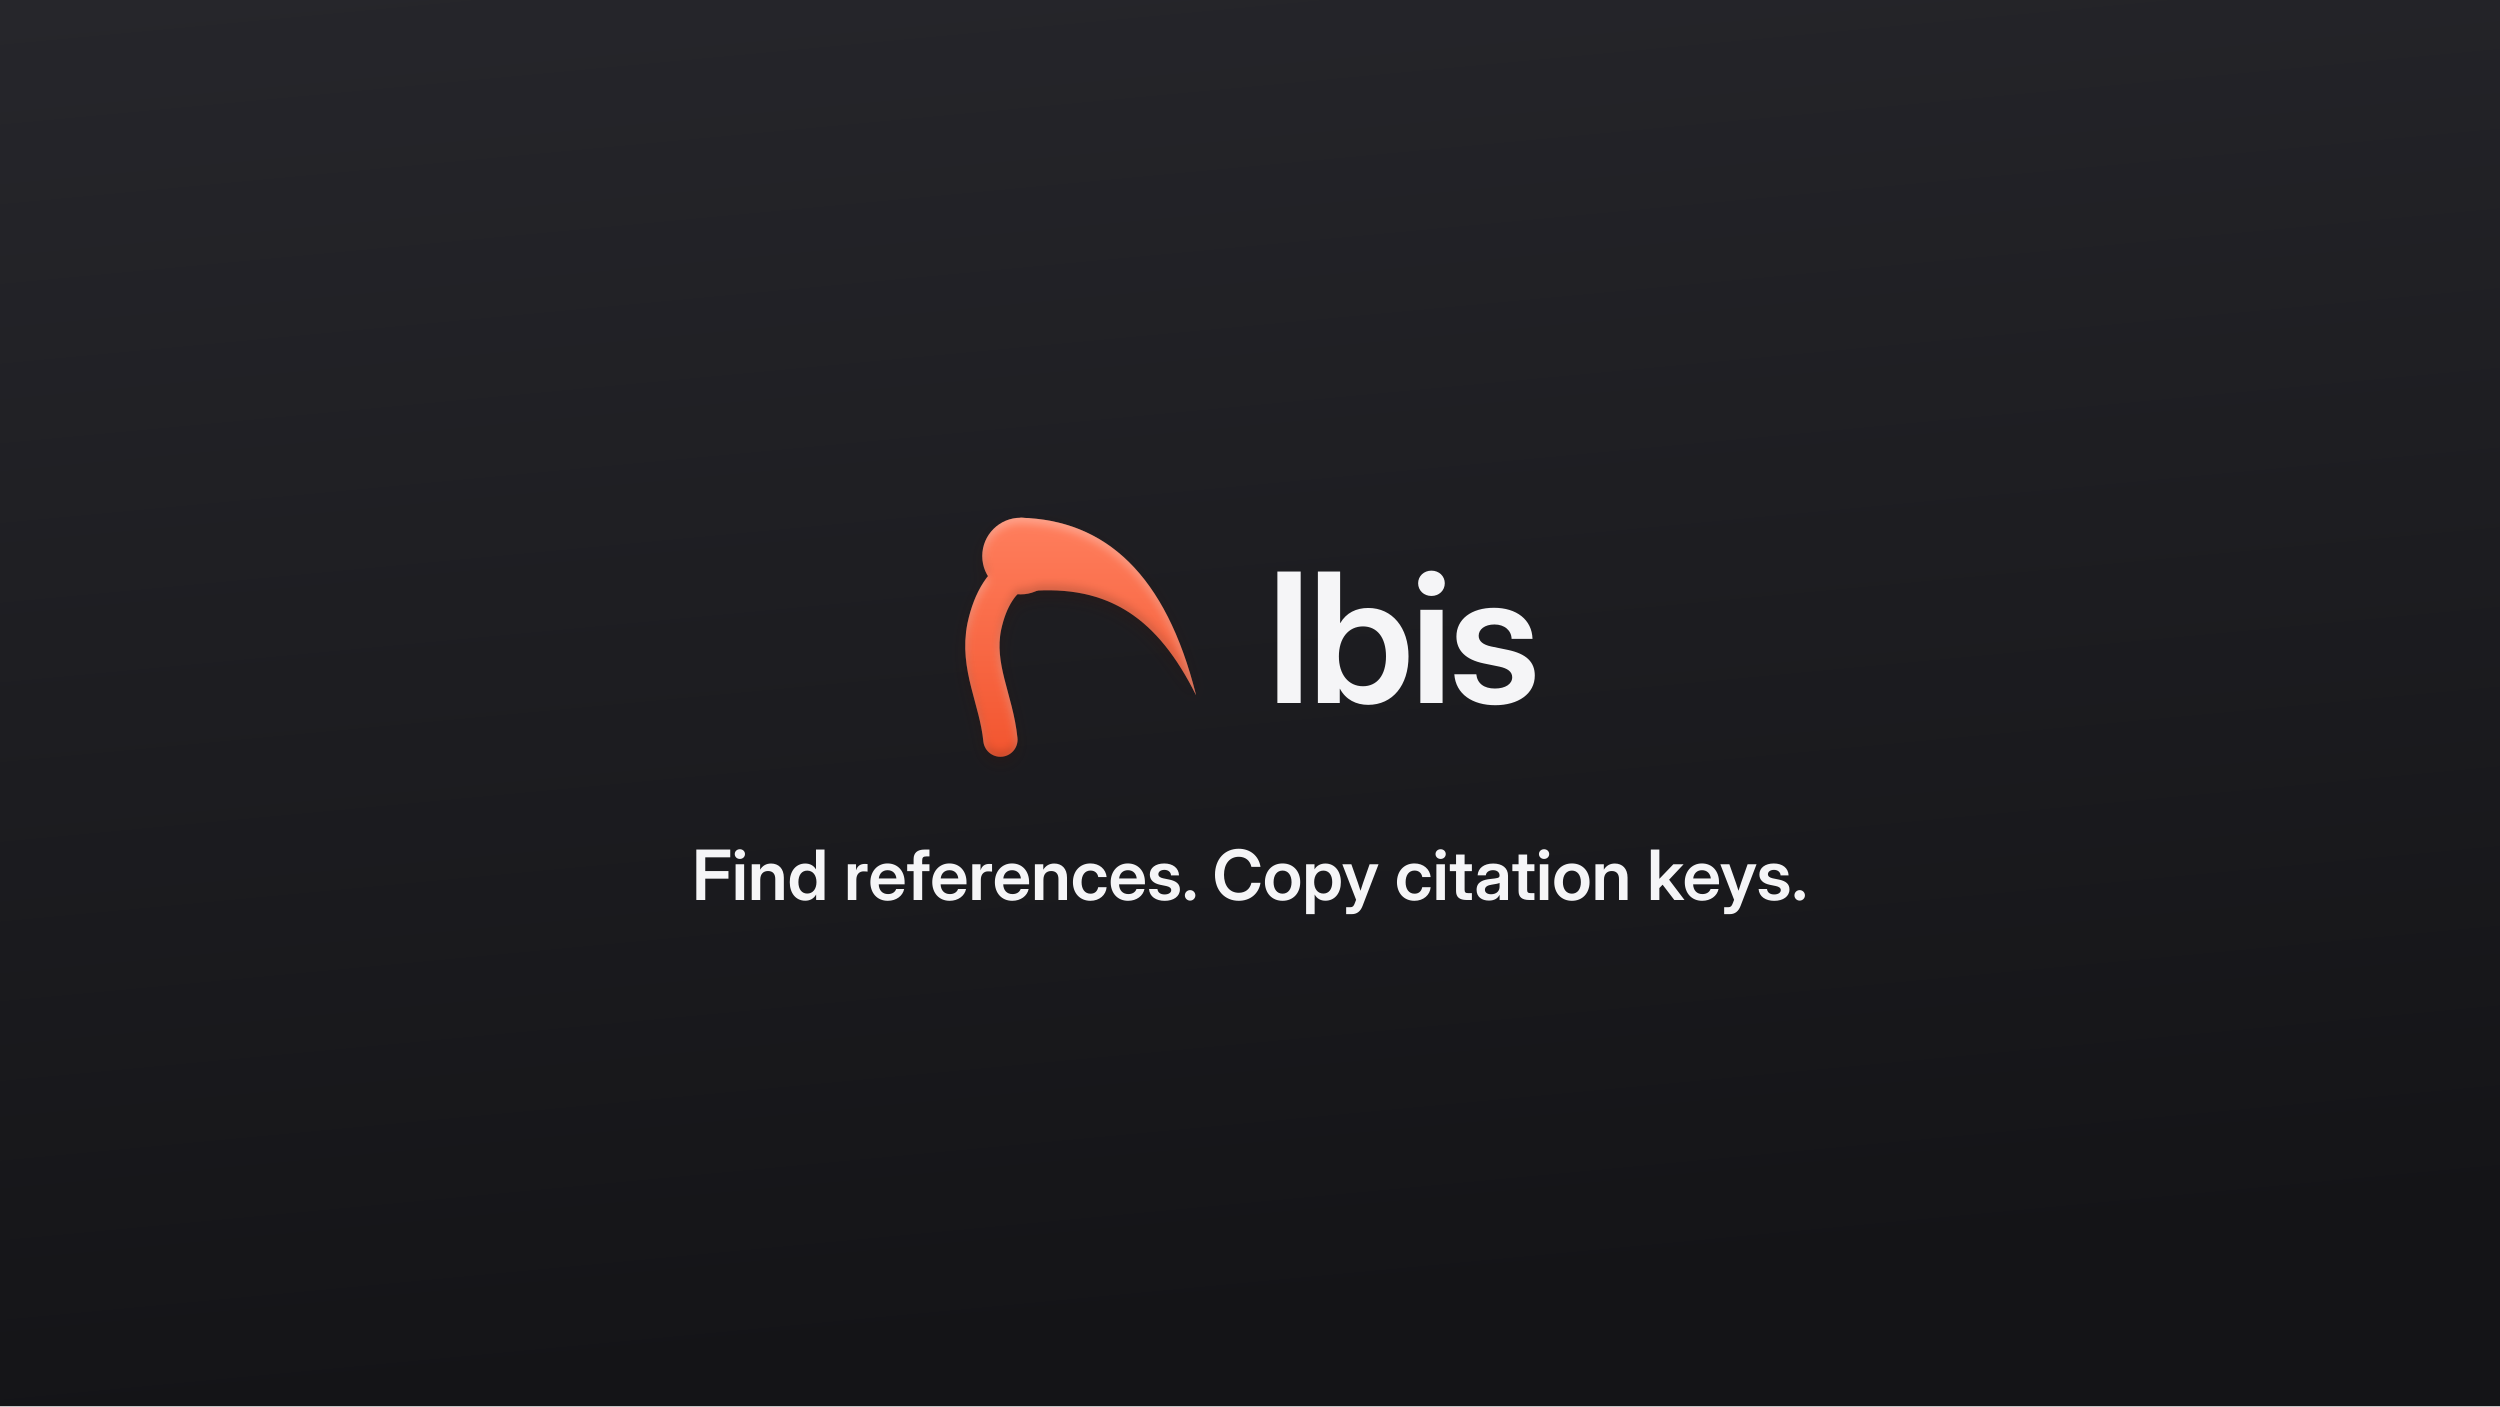
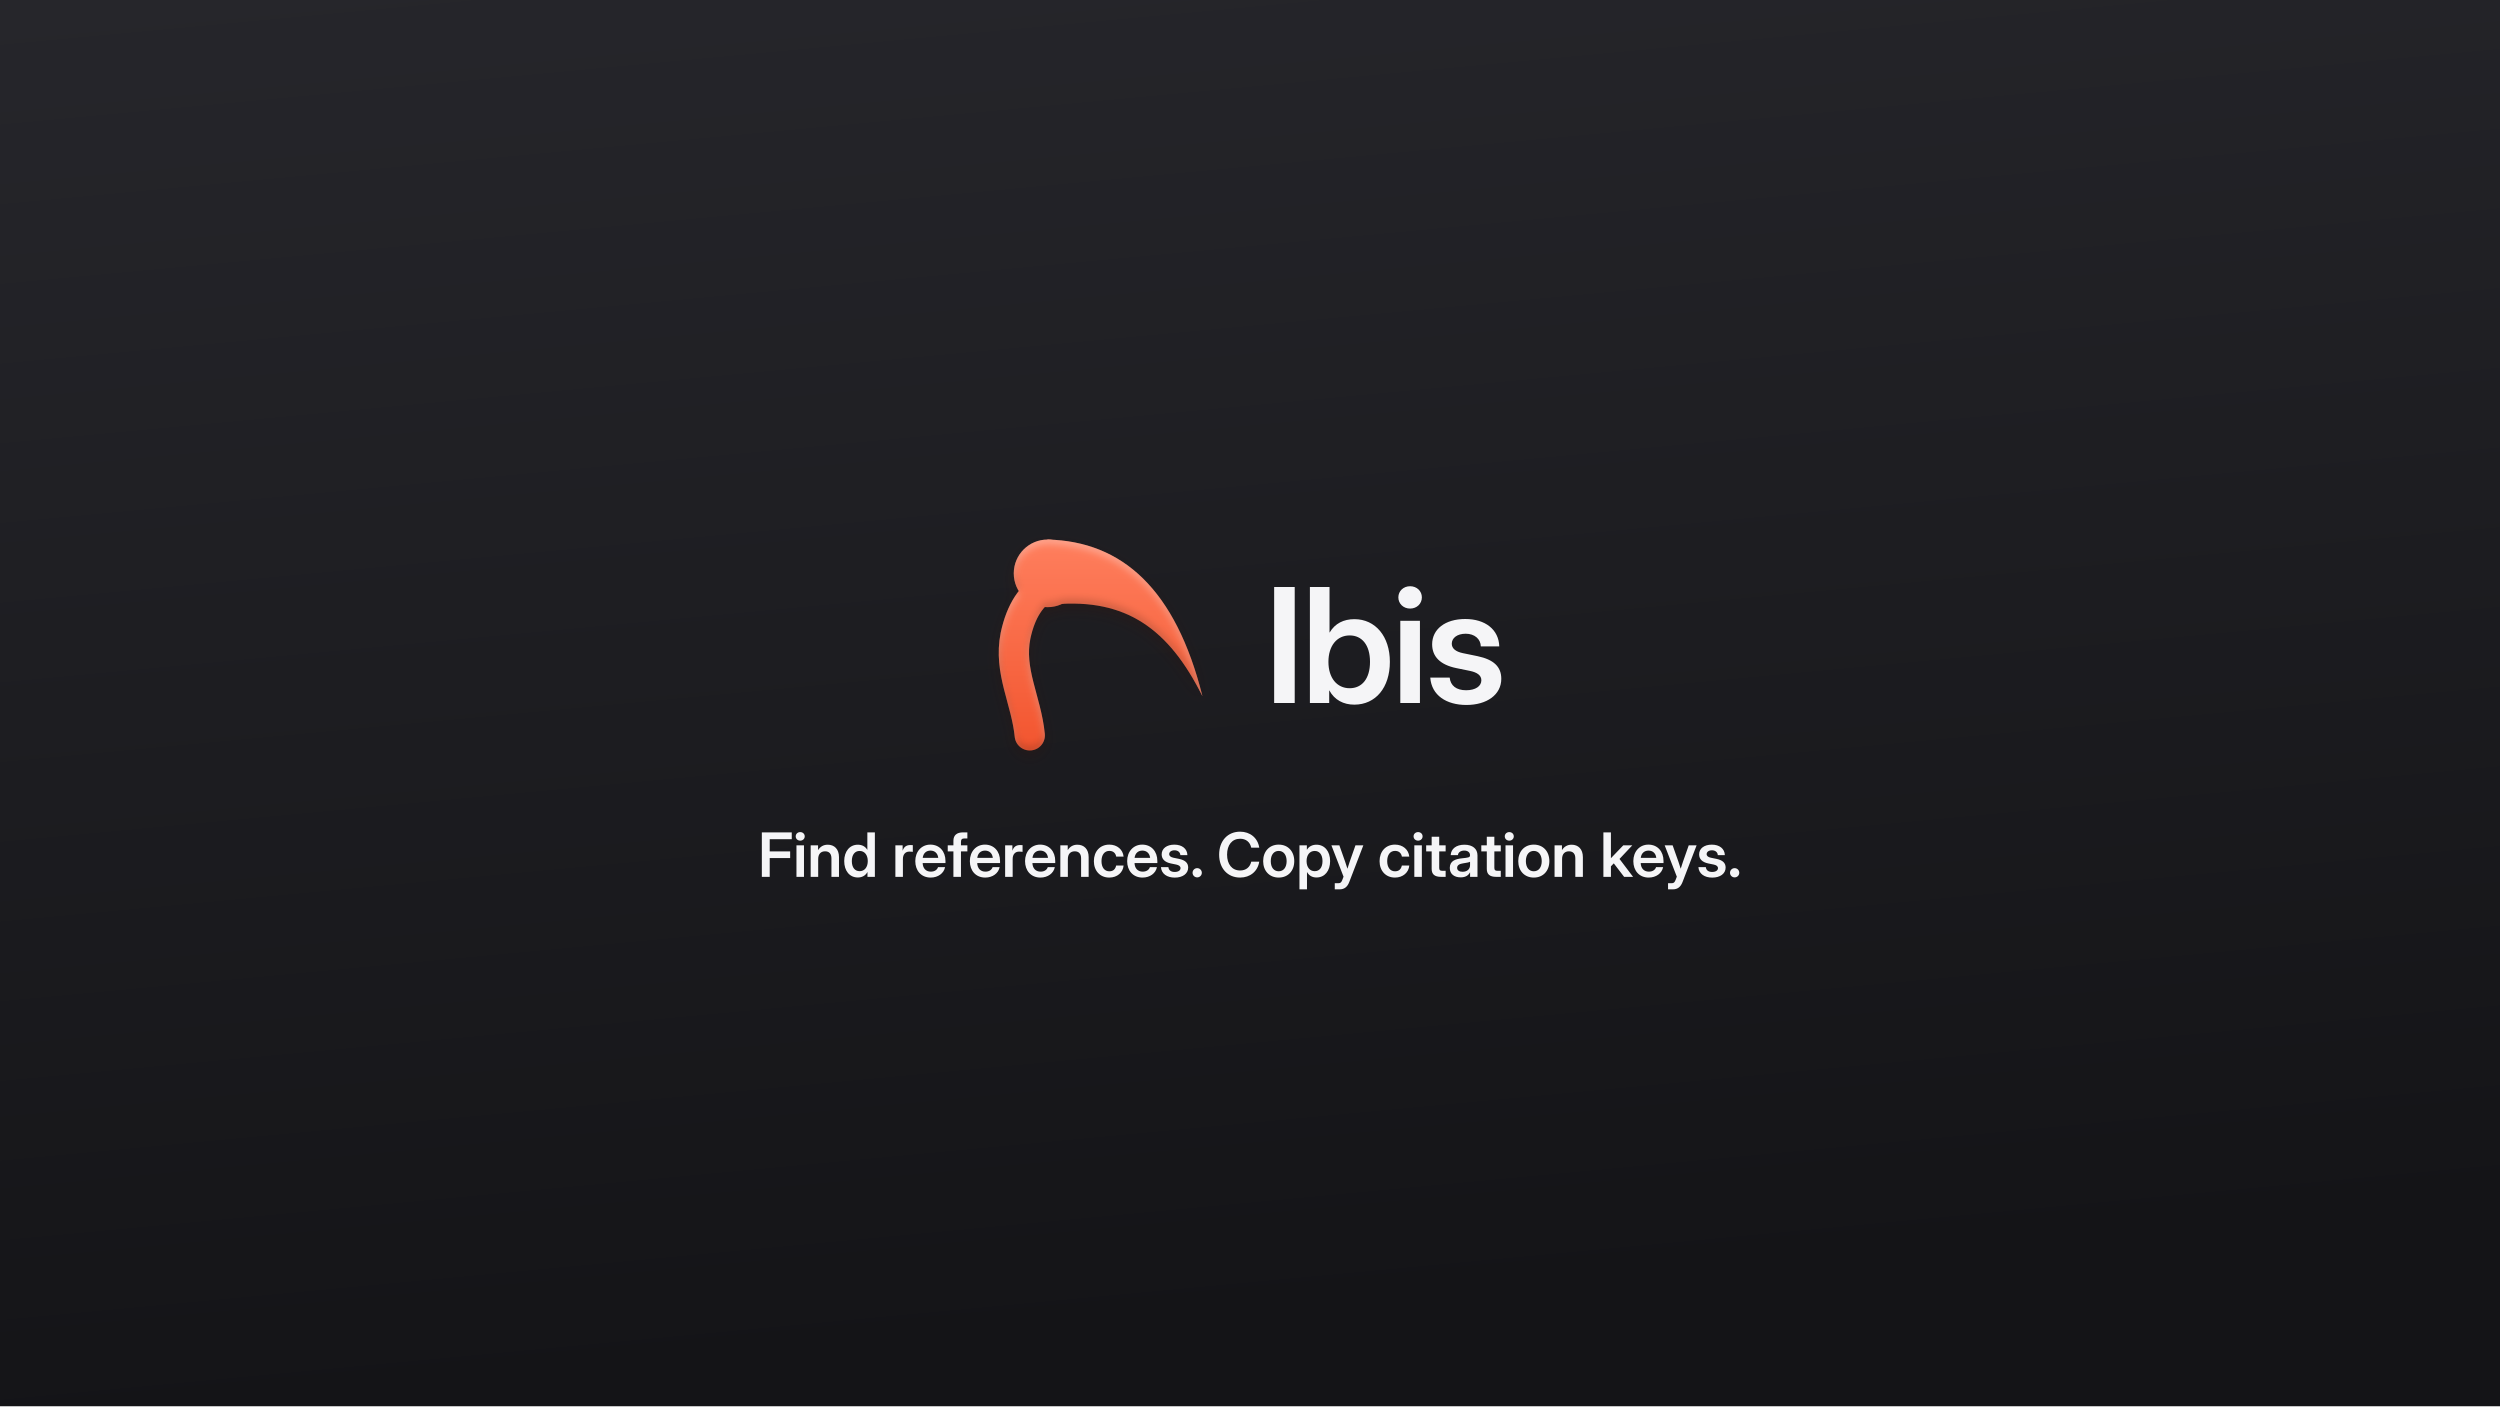
<svg xmlns="http://www.w3.org/2000/svg" width="2560" height="1440" viewBox="0 0 2560 1440">
  <defs>
    <linearGradient id="ybbg" x1="0" y1="0" x2="0.17" y2="1">
      <stop offset="0" stop-color="#26262B" />
      <stop offset="1" stop-color="#141417" />
    </linearGradient>
    <linearGradient id="ybg" gradientUnits="userSpaceOnUse" x1="0" y1="24.0" x2="0" y2="84.25">
      <stop offset="0" stop-color="#FF7F5E" />
      <stop offset="1" stop-color="#F2552F" />
    </linearGradient>
    <filter id="ybf" filterUnits="userSpaceOnUse" x="19.275" y="17" width="73.225" height="76.85" color-interpolation-filters="sRGB">
      <feGaussianBlur in="SourceAlpha" stdDeviation="1.1" result="b" />
      <feOffset in="b" dy="1.3" result="bd" />
      <feComposite in="SourceAlpha" in2="bd" operator="out" result="top" />
      <feFlood flood-color="#fff" flood-opacity="0.3" />
      <feComposite in2="top" operator="in" result="hl" />
      <feOffset in="b" dy="-1.3" result="bu" />
      <feComposite in="SourceAlpha" in2="bu" operator="out" result="bot" />
      <feFlood flood-color="#000" flood-opacity="0.16" />
      <feComposite in2="bot" operator="in" result="sh" />
      <feGaussianBlur in="SourceAlpha" stdDeviation="2.0" result="db" />
      <feOffset in="db" dy="1.6" result="do" />
      <feFlood flood-color="#4A0F04" flood-opacity="0.2" />
      <feComposite in2="do" operator="in" result="drop" />
      <feMerge>
        <feMergeNode in="drop" />
        <feMergeNode in="SourceGraphic" />
        <feMergeNode in="hl" />
        <feMergeNode in="sh" />
      </feMerge>
    </filter>
  </defs>
  <rect width="2560" height="1440" rx="0" fill="url(#ybbg)" />
-   <g transform="translate(955.32 497.11) scale(2.448)">
+   <g transform="translate(993.52 523.33) scale(2.16)">
    <g transform="translate(-32.534 -28.694) scale(1.68776)">
      <g filter="url(#ybf)">
        <path d="M36 80C35 70 30 62 32 52 33.5 45 36.5 40.5 41 38" fill="none" stroke="url(#ybg)" stroke-width="8.5" stroke-linecap="round" />
        <path d="M41 25C62 25.5 77 39 84.5 69 75 50 63 41.5 43 43.2z" fill="url(#ybg)" />
        <circle cx="41" cy="34.5" r="9.5" fill="url(#ybg)" />
      </g>
    </g>
    <g transform="translate(139.505 91.000) scale(0.55)">
      <g>
        <path d="M26.04 -100H8.32V0H26.04ZM77.39 1.41C95.91 1.41 108.06 -13.42 108.06 -35.5C108.06 -57.32 95.71 -72.28 77.45 -72.28C68.26 -72.28 60.74 -68.59 56.18 -60.81H56.04V-100H39.13V0H55.77V-10.81H55.91C60.34 -2.62 68.12 1.41 77.39 1.41ZM73.43 -12.75C62.35 -12.75 55.1 -21.68 55.1 -35.5C55.1 -49.26 62.35 -58.26 73.43 -58.26C83.9 -58.26 90.94 -50.13 90.94 -35.5C90.94 -20.81 83.9 -12.75 73.43 -12.75ZM117.05 0H133.97V-70.87H117.05ZM125.51 -81.41C131.28 -81.41 135.64 -85.57 135.64 -91.07C135.64 -96.51 131.28 -100.67 125.51 -100.67C119.74 -100.67 115.37 -96.51 115.37 -91.07C115.37 -85.57 119.74 -81.41 125.51 -81.41ZM174.03 1.68C191.55 1.68 204.1 -7.05 204.1 -20.87C204.1 -31.28 197.59 -37.45 183.57 -40.4L170.81 -43.02C164.91 -44.3 161.42 -46.91 161.42 -51.14C161.42 -55.97 165.98 -59.73 173.43 -59.73C181.15 -59.73 186.32 -55.1 186.45 -48.79H202.36C201.95 -63.36 190.21 -72.42 173.03 -72.42C155.71 -72.42 144.5 -63.62 144.5 -50.6C144.5 -39.87 151.62 -32.95 165.18 -30.13L177.26 -27.65C183.23 -26.38 186.92 -23.89 186.92 -19.6C186.92 -14.56 181.95 -11.01 173.77 -11.01C165.31 -11.01 160.34 -14.97 159.61 -21.88H142.89C143.97 -6.64 156.79 1.68 174.03 1.68Z" fill="#F5F5F7" />
      </g>
    </g>
  </g>
-   <text x="1280" y="921.6" font-family="Inter Display, Inter, sans-serif" text-anchor="middle" font-size="71.0" font-weight="600" fill="#F5F5F7">Find references. Copy citation keys.</text>
+   <text x="1280" y="897.9" font-family="Inter Display, Inter, sans-serif" text-anchor="middle" font-size="62.6" font-weight="600" fill="#F5F5F7">Find references. Copy citation keys.</text>
</svg>
